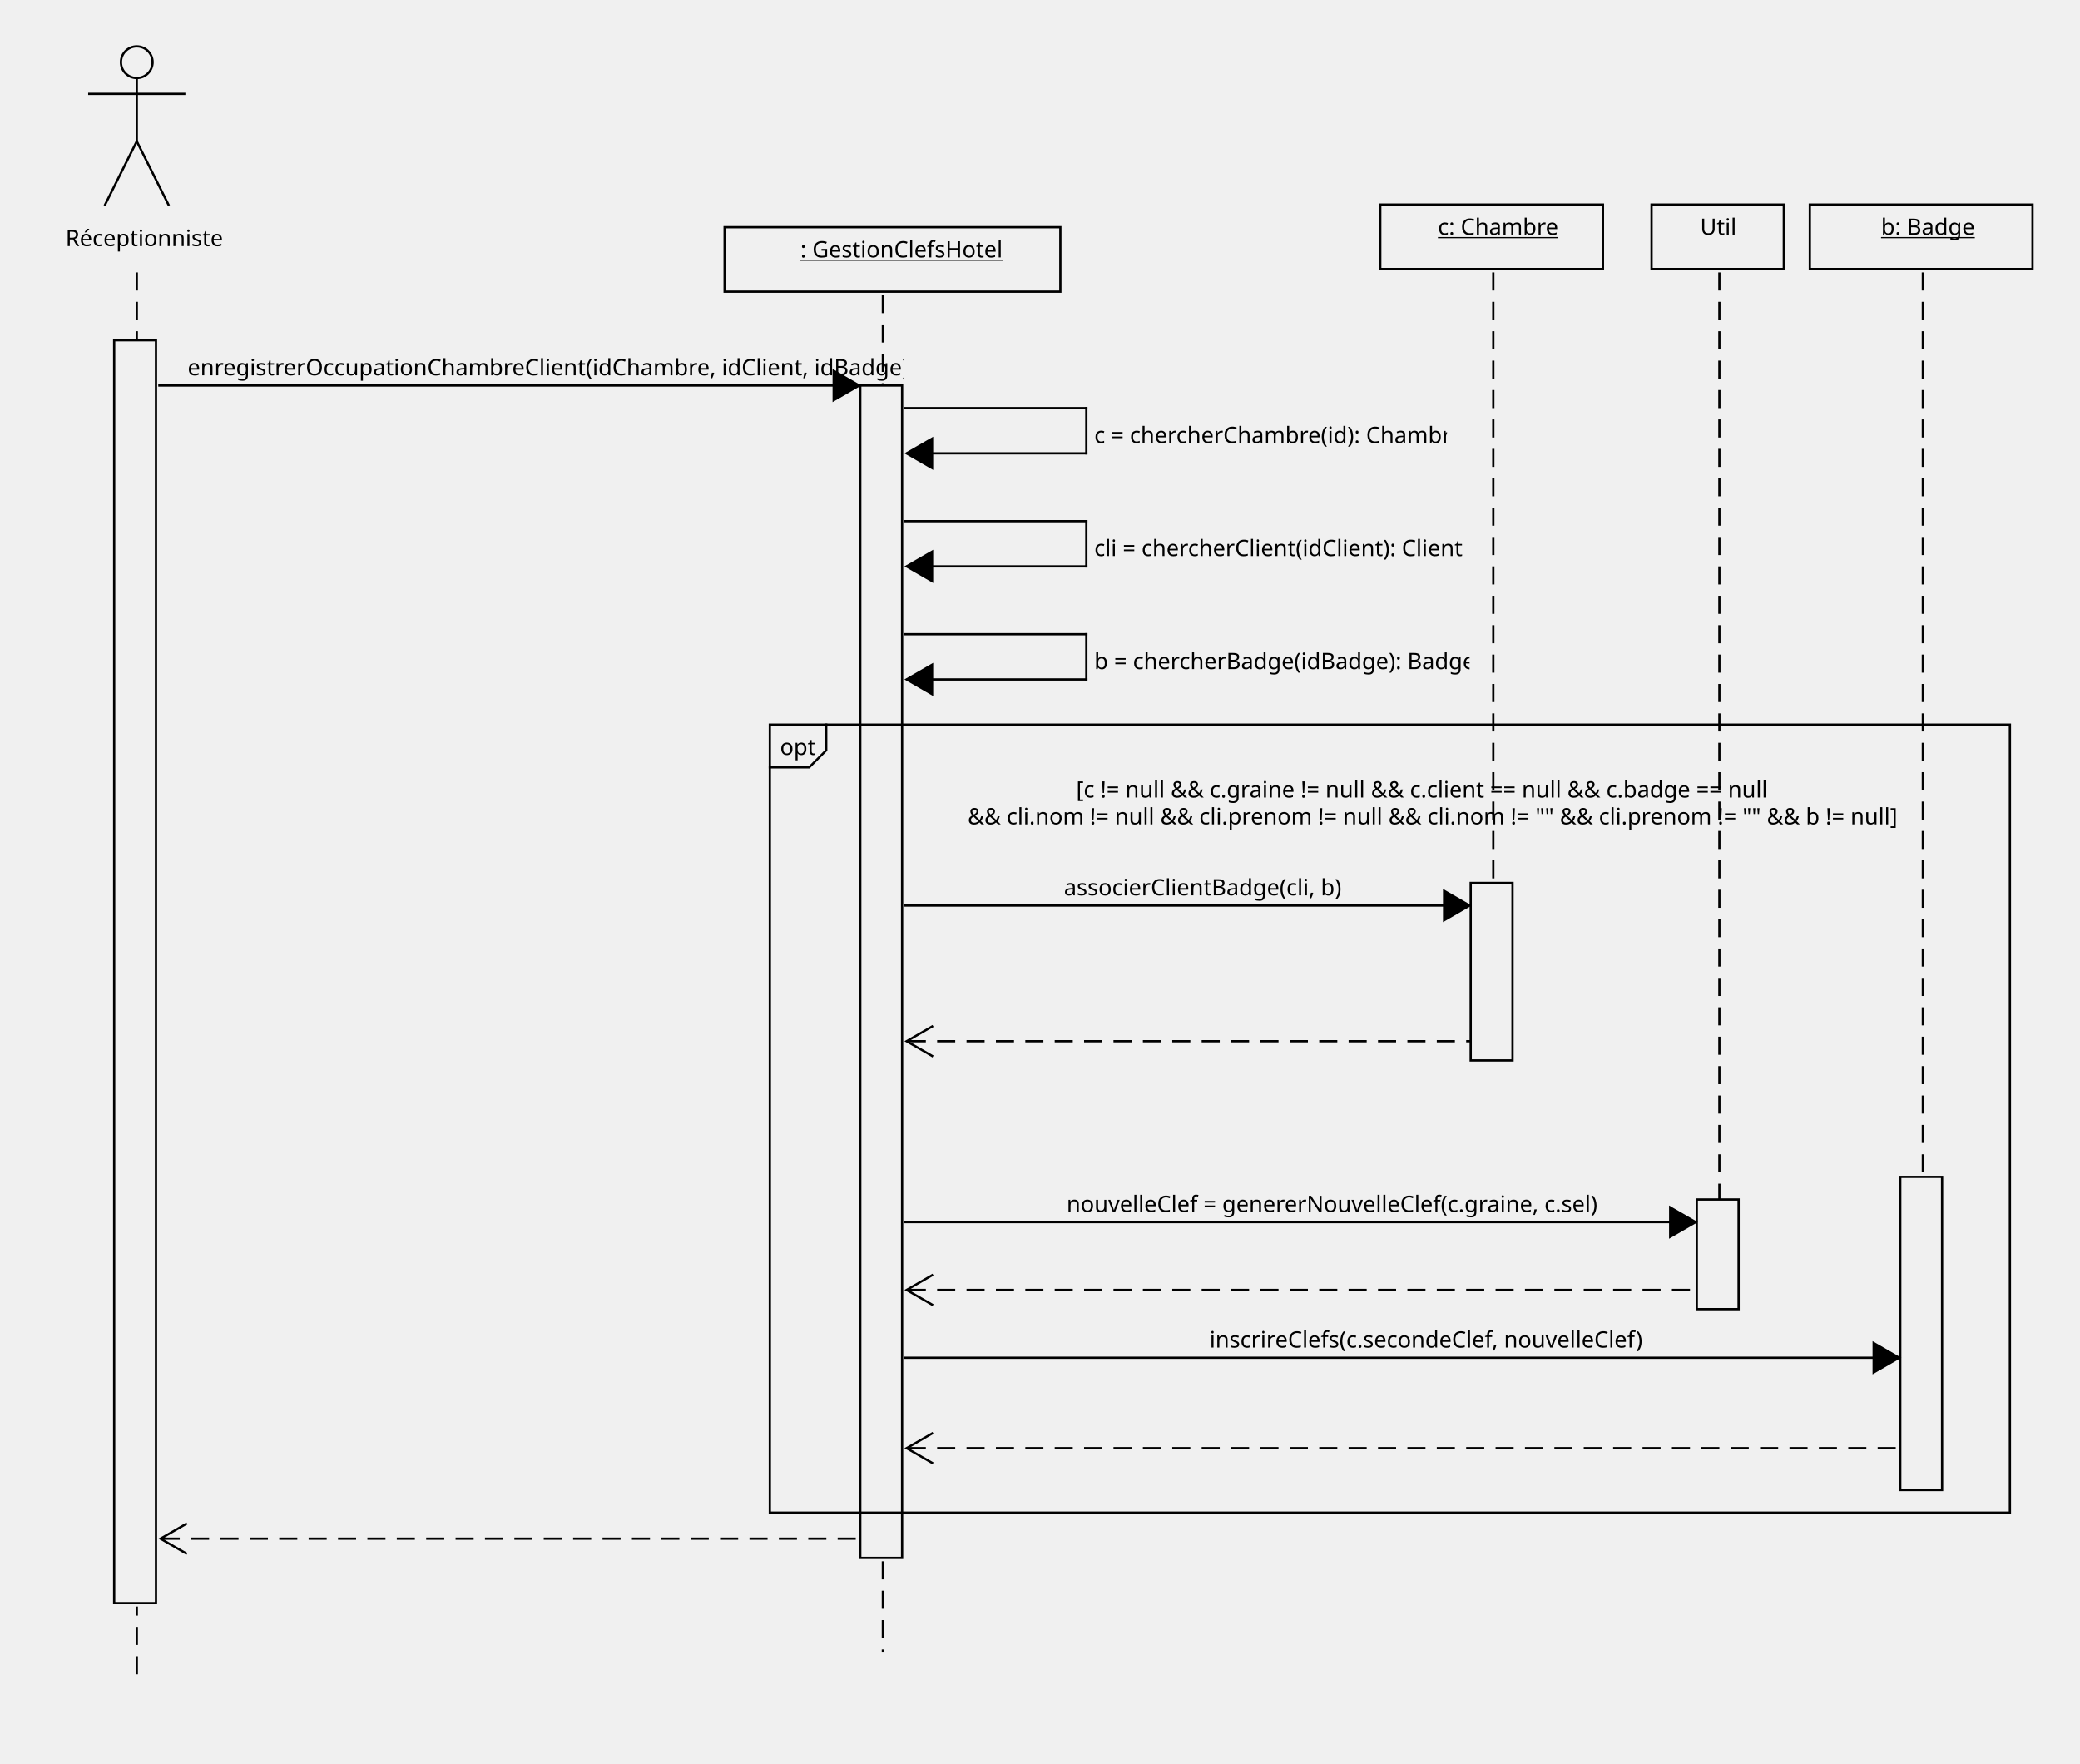
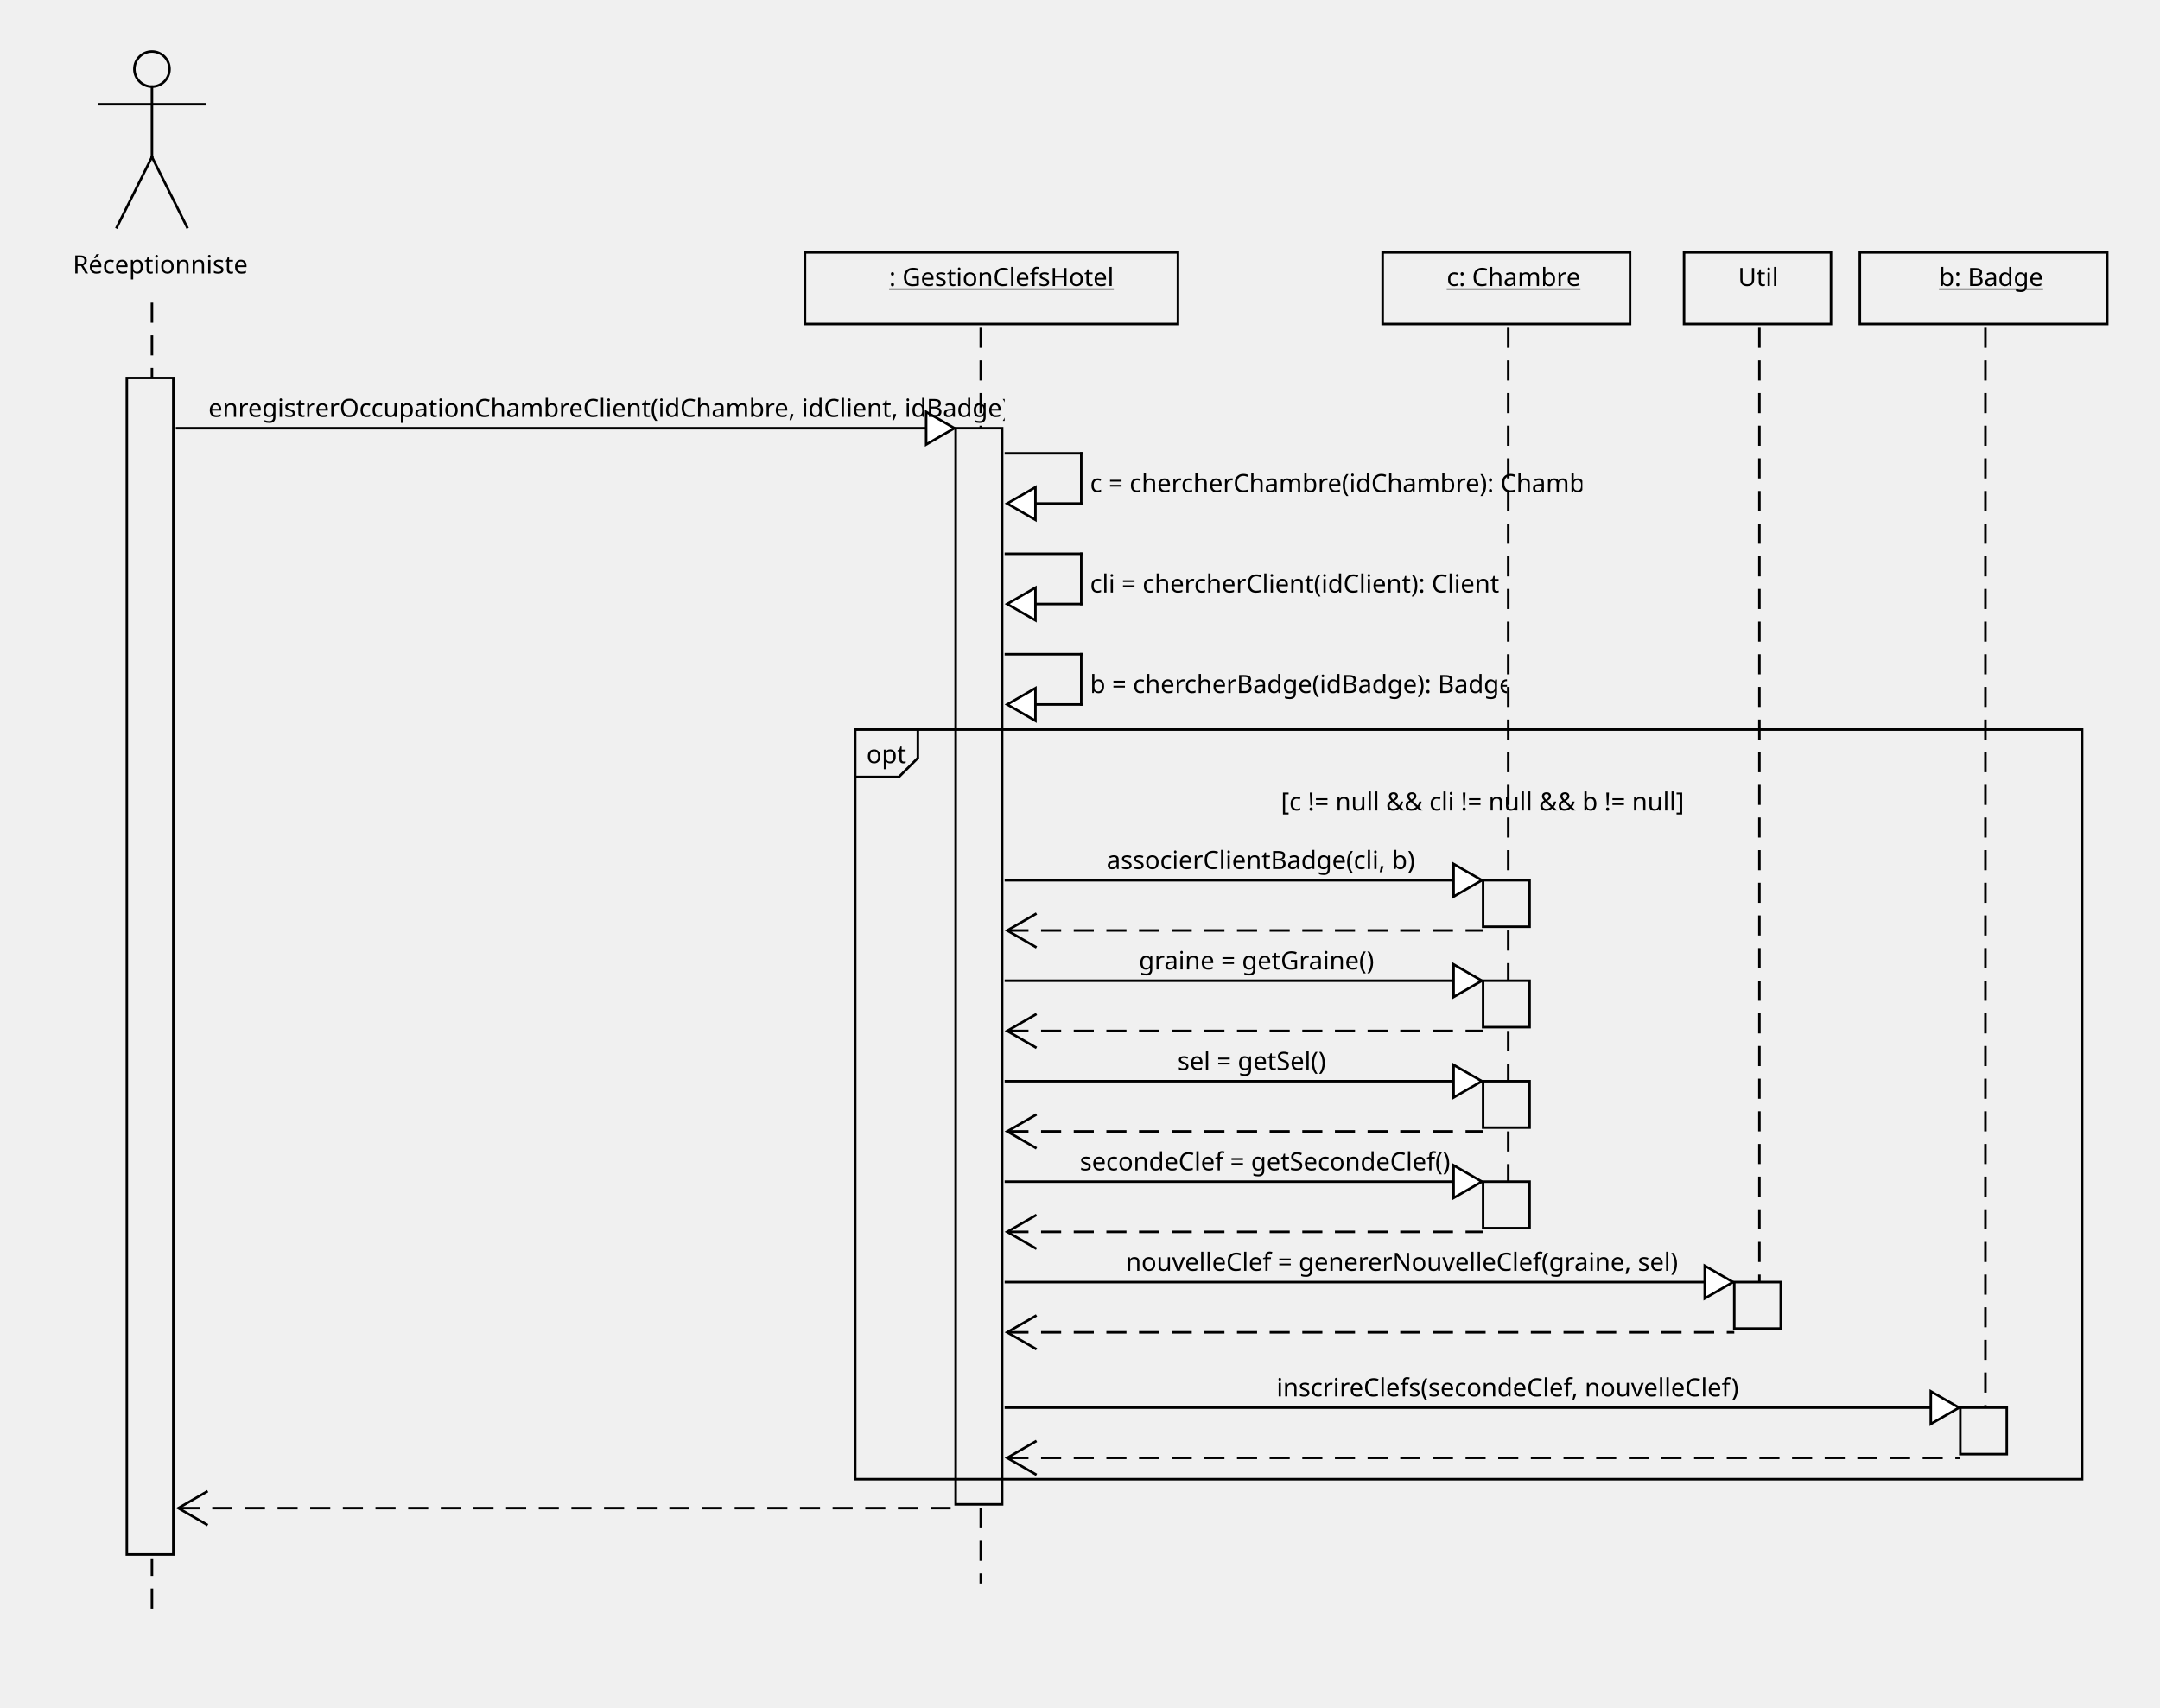
- <svg xmlns="http://www.w3.org/2000/svg" fill-opacity="1" color-rendering="auto" color-interpolation="auto" text-rendering="auto" stroke="black" stroke-linecap="square" width="920" stroke-miterlimit="10" shape-rendering="auto" stroke-opacity="1" fill="black" stroke-dasharray="none" font-weight="normal" stroke-width="1" viewBox="-20 30 920 780" height="780" font-family="'Dialog'" font-style="normal" stroke-linejoin="miter" font-size="12px" stroke-dashoffset="0" image-rendering="auto">
+ <svg xmlns="http://www.w3.org/2000/svg" fill-opacity="1" color-rendering="auto" color-interpolation="auto" text-rendering="auto" stroke="black" stroke-linecap="square" width="860" stroke-miterlimit="10" shape-rendering="auto" stroke-opacity="1" fill="black" stroke-dasharray="none" font-weight="normal" stroke-width="1" viewBox="-20 0 860 680" height="680" font-family="'Dialog'" font-style="normal" stroke-linejoin="miter" font-size="12px" stroke-dashoffset="0" image-rendering="auto">
  <defs id="genericDefs" />
  <g>
    <defs id="defs1">
      <clipPath clipPathUnits="userSpaceOnUse" id="clipPath1">
        <path d="M0 0 L2147483647 0 L2147483647 2147483647 L0 2147483647 L0 0 Z" />
      </clipPath>
      <clipPath clipPathUnits="userSpaceOnUse" id="clipPath2">
-         <path d="M0 0 L0 50 L20 50 L20 0 Z" />
+         <path d="M0 0 L0 20 L20 20 L20 0 Z" />
      </clipPath>
      <clipPath clipPathUnits="userSpaceOnUse" id="clipPath3">
        <path d="M0 0 L0 30 L60 30 L60 0 Z" />
      </clipPath>
      <clipPath clipPathUnits="userSpaceOnUse" id="clipPath4">
-         <path d="M0 0 L0 140 L20 140 L20 0 Z" />
+         <path d="M0 0 L0 30 L100 30 L100 0 Z" />
      </clipPath>
      <clipPath clipPathUnits="userSpaceOnUse" id="clipPath5">
-         <path d="M0 0 L0 30 L100 30 L100 0 Z" />
+         <path d="M0 0 L0 300 L490 300 L490 0 Z" />
      </clipPath>
      <clipPath clipPathUnits="userSpaceOnUse" id="clipPath6">
-         <path d="M0 0 L0 350 L550 350 L550 0 Z" />
+         <path d="M0 0 L0 430 L20 430 L20 0 Z" />
      </clipPath>
      <clipPath clipPathUnits="userSpaceOnUse" id="clipPath7">
-         <path d="M0 0 L0 80 L20 80 L20 0 Z" />
+         <path d="M0 0 L0 470 L20 470 L20 0 Z" />
      </clipPath>
      <clipPath clipPathUnits="userSpaceOnUse" id="clipPath8">
-         <path d="M0 0 L0 520 L20 520 L20 0 Z" />
+         <path d="M0 0 L0 30 L150 30 L150 0 Z" />
      </clipPath>
      <clipPath clipPathUnits="userSpaceOnUse" id="clipPath9">
-         <path d="M0 0 L0 560 L20 560 L20 0 Z" />
+         <path d="M0 0 L0 100 L80 100 L80 0 Z" />
      </clipPath>
      <clipPath clipPathUnits="userSpaceOnUse" id="clipPath10">
-         <path d="M0 0 L0 30 L150 30 L150 0 Z" />
+         <path d="M0 0 L0 40 L220 40 L220 0 Z" />
      </clipPath>
      <clipPath clipPathUnits="userSpaceOnUse" id="clipPath11">
-         <path d="M0 0 L0 100 L80 100 L80 0 Z" />
+         <path d="M0 0 L0 50 L30 50 L30 0 Z" />
      </clipPath>
      <clipPath clipPathUnits="userSpaceOnUse" id="clipPath12">
-         <path d="M0 0 L0 40 L470 40 L470 0 Z" />
+         <path d="M0 0 L0 40 L410 40 L410 0 Z" />
      </clipPath>
      <clipPath clipPathUnits="userSpaceOnUse" id="clipPath13">
-         <path d="M0 0 L0 50 L260 50 L260 0 Z" />
+         <path d="M0 0 L0 50 L210 50 L210 0 Z" />
      </clipPath>
      <clipPath clipPathUnits="userSpaceOnUse" id="clipPath14">
-         <path d="M0 0 L0 40 L380 40 L380 0 Z" />
+         <path d="M0 0 L0 40 L320 40 L320 0 Z" />
      </clipPath>
      <clipPath clipPathUnits="userSpaceOnUse" id="clipPath15">
-         <path d="M0 0 L0 430 L30 430 L30 0 Z" />
+         <path d="M0 0 L0 460 L30 460 L30 0 Z" />
      </clipPath>
      <clipPath clipPathUnits="userSpaceOnUse" id="clipPath16">
-         <path d="M0 0 L0 440 L30 440 L30 0 Z" />
+         <path d="M0 0 L0 410 L30 410 L30 0 Z" />
      </clipPath>
      <clipPath clipPathUnits="userSpaceOnUse" id="clipPath17">
-         <path d="M0 0 L0 300 L30 300 L30 0 Z" />
+         <path d="M0 0 L0 250 L30 250 L30 0 Z" />
      </clipPath>
      <clipPath clipPathUnits="userSpaceOnUse" id="clipPath18">
+         <path d="M0 0 L0 60 L30 60 L30 0 Z" />
+       </clipPath>
+       <clipPath clipPathUnits="userSpaceOnUse" id="clipPath19">
+         <path d="M0 0 L0 40 L340 40 L340 0 Z" />
+       </clipPath>
+       <clipPath clipPathUnits="userSpaceOnUse" id="clipPath20">
+         <path d="M0 0 L0 50 L240 50 L240 0 Z" />
+       </clipPath>
+       <clipPath clipPathUnits="userSpaceOnUse" id="clipPath21">
        <path d="M0 0 L0 70 L30 70 L30 0 Z" />
      </clipPath>
-       <clipPath clipPathUnits="userSpaceOnUse" id="clipPath19">
-         <path d="M0 0 L0 60 L30 60 L30 0 Z" />
-       </clipPath>
-       <clipPath clipPathUnits="userSpaceOnUse" id="clipPath20">
-         <path d="M0 0 L0 40 L340 40 L340 0 Z" />
-       </clipPath>
-       <clipPath clipPathUnits="userSpaceOnUse" id="clipPath21">
-         <path d="M0 0 L0 40 L280 40 L280 0 Z" />
-       </clipPath>
-       <clipPath clipPathUnits="userSpaceOnUse" id="clipPath22">
-         <path d="M0 0 L0 50 L250 50 L250 0 Z" />
-       </clipPath>
    </defs>
-     <g fill="rgb(255,255,255)" fill-opacity="0" transform="translate(730,560)" stroke-opacity="0" stroke="rgb(255,255,255)">
-       <rect x="0.5" width="18.5" height="48.5" y="0.5" clip-path="url(#clipPath2)" stroke="none" />
-     </g>
-     <g transform="translate(730,560)">
-       <rect fill="none" x="0.5" width="18.5" height="48.5" y="0.5" clip-path="url(#clipPath2)" />
-     </g>
-     <g fill="rgb(255,255,255)" fill-opacity="0" transform="translate(710,120)" stroke-opacity="0" stroke="rgb(255,255,255)">
+     <g fill="rgb(255,255,255)" fill-opacity="0" transform="translate(570,390)" stroke-opacity="0" stroke="rgb(255,255,255)">
+       <rect x="0.5" width="18.5" height="18.5" y="0.5" clip-path="url(#clipPath2)" stroke="none" />
+     </g>
+     <g transform="translate(570,390)">
+       <rect fill="none" x="0.5" width="18.5" height="18.5" y="0.5" clip-path="url(#clipPath2)" />
+     </g>
+     <g fill="rgb(255,255,255)" fill-opacity="0" transform="translate(570,470)" stroke-opacity="0" stroke="rgb(255,255,255)">
+       <rect x="0.5" width="18.5" height="18.5" y="0.5" clip-path="url(#clipPath2)" stroke="none" />
+     </g>
+     <g transform="translate(570,470)">
+       <rect fill="none" x="0.5" width="18.5" height="18.5" y="0.5" clip-path="url(#clipPath2)" />
+     </g>
+     <g fill="rgb(255,255,255)" fill-opacity="0" transform="translate(570,430)" stroke-opacity="0" stroke="rgb(255,255,255)">
+       <rect x="0.5" width="18.5" height="18.5" y="0.5" clip-path="url(#clipPath2)" stroke="none" />
+     </g>
+     <g transform="translate(570,430)">
+       <rect fill="none" x="0.5" width="18.5" height="18.5" y="0.5" clip-path="url(#clipPath2)" />
+     </g>
+     <g fill="rgb(255,255,255)" fill-opacity="0" transform="translate(670,510)" stroke-opacity="0" stroke="rgb(255,255,255)">
+       <rect x="0.5" width="18.5" height="18.5" y="0.5" clip-path="url(#clipPath2)" stroke="none" />
+     </g>
+     <g transform="translate(670,510)">
+       <rect fill="none" x="0.5" width="18.5" height="18.5" y="0.5" clip-path="url(#clipPath2)" />
+     </g>
+     <g fill="rgb(255,255,255)" fill-opacity="0" transform="translate(650,100)" stroke-opacity="0" stroke="rgb(255,255,255)">
      <rect x="0.5" width="58.5" height="28.5" y="0.5" clip-path="url(#clipPath3)" stroke="none" />
    </g>
-     <g transform="translate(710,120)">
+     <g transform="translate(650,100)">
      <rect fill="none" x="0.5" width="58.5" height="28.5" y="0.5" clip-path="url(#clipPath3)" />
      <text x="22" font-size="10px" y="13.859" clip-path="url(#clipPath3)" font-family="sans-serif" stroke="none" xml:space="preserve">Util</text>
    </g>
-     <g fill="rgb(255,255,255)" fill-opacity="0" transform="translate(820,550)" stroke-opacity="0" stroke="rgb(255,255,255)">
-       <rect x="0.5" width="18.5" height="138.5" y="0.5" clip-path="url(#clipPath4)" stroke="none" />
-     </g>
-     <g transform="translate(820,550)">
-       <rect fill="none" x="0.5" width="18.5" height="138.5" y="0.5" clip-path="url(#clipPath4)" />
-     </g>
-     <g fill="rgb(255,255,255)" fill-opacity="0" transform="translate(780,120)" stroke-opacity="0" stroke="rgb(255,255,255)">
-       <rect x="0.5" width="98.5" height="28.5" y="0.5" clip-path="url(#clipPath5)" stroke="none" />
-     </g>
-     <g transform="translate(780,120)">
-       <rect fill="none" x="0.5" width="98.5" height="28.5" y="0.5" clip-path="url(#clipPath5)" />
-       <text x="32" font-size="10px" y="13.859" text-decoration="underline" clip-path="url(#clipPath5)" font-family="sans-serif" stroke="none" xml:space="preserve">b: Badge</text>
-     </g>
-     <g fill="rgb(255,255,255)" fill-opacity="0" transform="translate(320,350)" stroke-opacity="0" stroke="rgb(255,255,255)">
-       <rect x="0.5" width="548.5" height="348.5" y="0.5" clip-path="url(#clipPath6)" stroke="none" />
-     </g>
-     <g transform="translate(320,350)">
-       <rect fill="none" x="0.5" width="548.5" height="348.5" y="0.5" clip-path="url(#clipPath6)" />
-       <path fill="none" d="M25.444 0.5 L25.444 11.816 L17.9 19.359 L0.5 19.359" clip-path="url(#clipPath6)" />
-       <text x="5" font-size="10px" y="13.859" clip-path="url(#clipPath6)" font-family="sans-serif" stroke="none" xml:space="preserve">opt</text>
-       <text x="136" font-size="10px" y="32.719" clip-path="url(#clipPath6)" font-family="sans-serif" stroke="none" xml:space="preserve">[c != null &amp;&amp; c.graine != null &amp;&amp; c.client == null &amp;&amp; c.badge == null</text>
-       <text x="88" font-size="10px" y="44.578" clip-path="url(#clipPath6)" font-family="sans-serif" stroke="none" xml:space="preserve">&amp;&amp; cli.nom != null &amp;&amp; cli.prenom != null &amp;&amp; cli.nom != "" &amp;&amp; cli.prenom != "" &amp;&amp; b != null]</text>
-     </g>
-     <g fill="rgb(255,255,255)" fill-opacity="0" transform="translate(630,420)" stroke-opacity="0" stroke="rgb(255,255,255)">
-       <rect x="0.5" width="18.5" height="78.5" y="0.5" clip-path="url(#clipPath7)" stroke="none" />
-     </g>
-     <g transform="translate(630,420)">
-       <rect fill="none" x="0.5" width="18.5" height="78.5" y="0.5" clip-path="url(#clipPath7)" />
-     </g>
-     <g fill="rgb(255,255,255)" fill-opacity="0" transform="translate(360,200)" stroke-opacity="0" stroke="rgb(255,255,255)">
-       <rect x="0.5" width="18.5" height="518.5" y="0.5" clip-path="url(#clipPath8)" stroke="none" />
-     </g>
-     <g transform="translate(360,200)">
-       <rect fill="none" x="0.5" width="18.5" height="518.5" y="0.5" clip-path="url(#clipPath8)" />
-     </g>
-     <g fill="rgb(255,255,255)" fill-opacity="0" transform="translate(30,180)" stroke-opacity="0" stroke="rgb(255,255,255)">
-       <rect x="0.5" width="18.5" height="558.5" y="0.5" clip-path="url(#clipPath9)" stroke="none" />
-     </g>
-     <g transform="translate(30,180)">
-       <rect fill="none" x="0.5" width="18.5" height="558.5" y="0.5" clip-path="url(#clipPath9)" />
-     </g>
-     <g fill="rgb(255,255,255)" fill-opacity="0" transform="translate(300,130)" stroke-opacity="0" stroke="rgb(255,255,255)">
-       <rect x="0.5" width="148.5" height="28.5" y="0.5" clip-path="url(#clipPath10)" stroke="none" />
-     </g>
-     <g transform="translate(300,130)">
-       <rect fill="none" x="0.5" width="148.5" height="28.5" y="0.5" clip-path="url(#clipPath10)" />
-       <text x="34" font-size="10px" y="13.859" text-decoration="underline" clip-path="url(#clipPath10)" font-family="sans-serif" stroke="none" xml:space="preserve">: GestionClefsHotel</text>
-     </g>
-     <g fill="rgb(255,255,255)" fill-opacity="0" transform="translate(0,50)" stroke-opacity="0" stroke="rgb(255,255,255)">
-       <circle r="7" clip-path="url(#clipPath11)" cx="40.5" cy="7.5" stroke="none" />
-     </g>
-     <g transform="translate(0,50)">
-       <circle fill="none" r="7" clip-path="url(#clipPath11)" cx="40.5" cy="7.5" />
-       <path fill="none" d="M19.5 21.5 L61.5 21.5" clip-path="url(#clipPath11)" />
-       <path fill="none" d="M40.5 14.5 L40.5 42.5" clip-path="url(#clipPath11)" />
-       <path fill="none" d="M40.5 42.5 L26.5 70.5" clip-path="url(#clipPath11)" />
-       <path fill="none" d="M40.5 42.5 L54.5 70.5" clip-path="url(#clipPath11)" />
-       <text x="9" font-size="10px" y="88.859" clip-path="url(#clipPath11)" font-family="sans-serif" stroke="none" xml:space="preserve">Réceptionniste</text>
-     </g>
-     <g fill="rgb(255,255,255)" fill-opacity="0" transform="translate(590,120)" stroke-opacity="0" stroke="rgb(255,255,255)">
-       <rect x="0.5" width="98.5" height="28.5" y="0.5" clip-path="url(#clipPath5)" stroke="none" />
-     </g>
-     <g transform="translate(590,120)">
-       <rect fill="none" x="0.5" width="98.5" height="28.5" y="0.5" clip-path="url(#clipPath5)" />
-       <text x="26" font-size="10px" y="13.859" text-decoration="underline" clip-path="url(#clipPath5)" font-family="sans-serif" stroke="none" xml:space="preserve">c: Chambre</text>
-     </g>
-     <g transform="translate(370,610)">
-       <path fill="none" d="M449.5 20.5 L10.5 20.5" clip-path="url(#clipPath12)" />
-       <path d="M438.742 14 L450 20.5 L438.742 27 Z" clip-path="url(#clipPath12)" stroke="none" />
-       <path fill="none" d="M438.742 14 L450 20.5 L438.742 27 Z" clip-path="url(#clipPath12)" />
-       <text x="145.007" font-size="10px" y="16" clip-path="url(#clipPath12)" font-family="sans-serif" stroke="none" xml:space="preserve">inscrireClefs(c.secondeClef, nouvelleClef)</text>
-     </g>
-     <g transform="translate(370,300)">
-       <path fill="none" d="M11.5 30.5 L90.5 30.5" clip-path="url(#clipPath13)" />
-       <path fill="none" d="M90.5 30.5 L90.5 10.5" clip-path="url(#clipPath13)" />
-       <path fill="none" d="M90.5 10.5 L10.5 10.5" clip-path="url(#clipPath13)" />
-       <path d="M22.258 37 L11 30.5 L22.258 24 Z" clip-path="url(#clipPath13)" stroke="none" />
+     <g fill="rgb(255,255,255)" fill-opacity="0" transform="translate(760,560)" stroke-opacity="0" stroke="rgb(255,255,255)">
+       <rect x="0.5" width="18.5" height="18.5" y="0.5" clip-path="url(#clipPath2)" stroke="none" />
+     </g>
+     <g transform="translate(760,560)">
+       <rect fill="none" x="0.5" width="18.5" height="18.5" y="0.5" clip-path="url(#clipPath2)" />
+     </g>
+     <g fill="rgb(255,255,255)" fill-opacity="0" transform="translate(720,100)" stroke-opacity="0" stroke="rgb(255,255,255)">
+       <rect x="0.5" width="98.5" height="28.5" y="0.5" clip-path="url(#clipPath4)" stroke="none" />
+     </g>
+     <g transform="translate(720,100)">
+       <rect fill="none" x="0.5" width="98.5" height="28.5" y="0.5" clip-path="url(#clipPath4)" />
+       <text x="32" font-size="10px" y="13.859" text-decoration="underline" clip-path="url(#clipPath4)" font-family="sans-serif" stroke="none" xml:space="preserve">b: Badge</text>
+     </g>
+     <g fill="rgb(255,255,255)" fill-opacity="0" transform="translate(320,290)" stroke-opacity="0" stroke="rgb(255,255,255)">
+       <rect x="0.5" width="488.5" height="298.5" y="0.5" clip-path="url(#clipPath5)" stroke="none" />
+     </g>
+     <g transform="translate(320,290)">
+       <rect fill="none" x="0.5" width="488.5" height="298.5" y="0.5" clip-path="url(#clipPath5)" />
+       <path fill="none" d="M25.444 0.5 L25.444 11.816 L17.9 19.359 L0.5 19.359" clip-path="url(#clipPath5)" />
+       <text x="5" font-size="10px" y="13.859" clip-path="url(#clipPath5)" font-family="sans-serif" stroke="none" xml:space="preserve">opt</text>
+       <text x="170" font-size="10px" y="32.719" clip-path="url(#clipPath5)" font-family="sans-serif" stroke="none" xml:space="preserve">[c != null &amp;&amp; cli != null &amp;&amp; b != null]</text>
+     </g>
+     <g fill="rgb(255,255,255)" fill-opacity="0" transform="translate(570,350)" stroke-opacity="0" stroke="rgb(255,255,255)">
+       <rect x="0.5" width="18.5" height="18.5" y="0.5" clip-path="url(#clipPath2)" stroke="none" />
+     </g>
+     <g transform="translate(570,350)">
+       <rect fill="none" x="0.5" width="18.5" height="18.5" y="0.5" clip-path="url(#clipPath2)" />
+     </g>
+     <g fill="rgb(255,255,255)" fill-opacity="0" transform="translate(360,170)" stroke-opacity="0" stroke="rgb(255,255,255)">
+       <rect x="0.5" width="18.5" height="428.5" y="0.5" clip-path="url(#clipPath6)" stroke="none" />
+     </g>
+     <g transform="translate(360,170)">
+       <rect fill="none" x="0.5" width="18.5" height="428.5" y="0.5" clip-path="url(#clipPath6)" />
+     </g>
+     <g fill="rgb(255,255,255)" fill-opacity="0" transform="translate(30,150)" stroke-opacity="0" stroke="rgb(255,255,255)">
+       <rect x="0.5" width="18.5" height="468.5" y="0.5" clip-path="url(#clipPath7)" stroke="none" />
+     </g>
+     <g transform="translate(30,150)">
+       <rect fill="none" x="0.5" width="18.5" height="468.5" y="0.5" clip-path="url(#clipPath7)" />
+     </g>
+     <g fill="rgb(255,255,255)" fill-opacity="0" transform="translate(300,100)" stroke-opacity="0" stroke="rgb(255,255,255)">
+       <rect x="0.5" width="148.5" height="28.5" y="0.5" clip-path="url(#clipPath8)" stroke="none" />
+     </g>
+     <g transform="translate(300,100)">
+       <rect fill="none" x="0.5" width="148.5" height="28.5" y="0.5" clip-path="url(#clipPath8)" />
+       <text x="34" font-size="10px" y="13.859" text-decoration="underline" clip-path="url(#clipPath8)" font-family="sans-serif" stroke="none" xml:space="preserve">: GestionClefsHotel</text>
+     </g>
+     <g fill="rgb(255,255,255)" fill-opacity="0" transform="translate(0,20)" stroke-opacity="0" stroke="rgb(255,255,255)">
+       <circle r="7" clip-path="url(#clipPath9)" cx="40.5" cy="7.5" stroke="none" />
+     </g>
+     <g transform="translate(0,20)">
+       <circle fill="none" r="7" clip-path="url(#clipPath9)" cx="40.5" cy="7.5" />
+       <path fill="none" d="M19.5 21.5 L61.5 21.5" clip-path="url(#clipPath9)" />
+       <path fill="none" d="M40.5 14.5 L40.5 42.5" clip-path="url(#clipPath9)" />
+       <path fill="none" d="M40.5 42.5 L26.5 70.5" clip-path="url(#clipPath9)" />
+       <path fill="none" d="M40.5 42.5 L54.5 70.5" clip-path="url(#clipPath9)" />
+       <text x="9" font-size="10px" y="88.859" clip-path="url(#clipPath9)" font-family="sans-serif" stroke="none" xml:space="preserve">Réceptionniste</text>
+     </g>
+     <g fill="rgb(255,255,255)" fill-opacity="0" transform="translate(530,100)" stroke-opacity="0" stroke="rgb(255,255,255)">
+       <rect x="0.5" width="98.5" height="28.5" y="0.5" clip-path="url(#clipPath4)" stroke="none" />
+     </g>
+     <g transform="translate(530,100)">
+       <rect fill="none" x="0.5" width="98.5" height="28.5" y="0.5" clip-path="url(#clipPath4)" />
+       <text x="26" font-size="10px" y="13.859" text-decoration="underline" clip-path="url(#clipPath4)" font-family="sans-serif" stroke="none" xml:space="preserve">c: Chambre</text>
+     </g>
+     <g transform="translate(370,370)">
+       <path fill="none" d="M199.5 20.5 L10.5 20.5" clip-path="url(#clipPath10)" />
+       <path fill="white" d="M188.742 14 L200 20.5 L188.742 27 Z" clip-path="url(#clipPath10)" stroke="none" />
+       <path fill="none" d="M188.742 14 L200 20.5 L188.742 27 Z" clip-path="url(#clipPath10)" />
+       <text x="63.467" font-size="10px" y="16" clip-path="url(#clipPath10)" font-family="sans-serif" stroke="none" xml:space="preserve">graine = getGraine()</text>
+     </g>
+     <g stroke-dasharray="8,5" stroke-miterlimit="5" transform="translate(370,390)" stroke-linecap="butt">
+       <path fill="none" d="M11.5 20.5 L200.5 20.5" clip-path="url(#clipPath10)" />
+       <path fill="none" stroke-miterlimit="10" stroke-dasharray="none" d="M22.258 27 L11 20.5 L22.258 14" clip-path="url(#clipPath10)" stroke-linecap="square" />
+     </g>
+     <g stroke-dasharray="8,5" stroke-miterlimit="5" transform="translate(570,400)" stroke-linecap="butt">
+       <path fill="none" d="M10.5 10.5 L10.5 30.5" clip-path="url(#clipPath11)" />
+     </g>
+     <g stroke-dasharray="8,5" stroke-miterlimit="5" transform="translate(570,360)" stroke-linecap="butt">
+       <path fill="none" d="M10.5 10.5 L10.5 30.5" clip-path="url(#clipPath11)" />
+     </g>
+     <g transform="translate(370,450)">
+       <path fill="none" d="M199.5 20.5 L10.5 20.5" clip-path="url(#clipPath10)" />
+       <path fill="white" d="M188.742 14 L200 20.5 L188.742 27 Z" clip-path="url(#clipPath10)" stroke="none" />
+       <path fill="none" d="M188.742 14 L200 20.5 L188.742 27 Z" clip-path="url(#clipPath10)" />
+       <text x="39.927" font-size="10px" y="16" clip-path="url(#clipPath10)" font-family="sans-serif" stroke="none" xml:space="preserve">secondeClef = getSecondeClef()</text>
+     </g>
+     <g stroke-dasharray="8,5" stroke-miterlimit="5" transform="translate(570,440)" stroke-linecap="butt">
+       <path fill="none" d="M10.5 10.5 L10.5 30.5" clip-path="url(#clipPath11)" />
+     </g>
+     <g stroke-dasharray="8,5" stroke-miterlimit="5" transform="translate(370,470)" stroke-linecap="butt">
+       <path fill="none" d="M11.5 20.5 L200.5 20.5" clip-path="url(#clipPath10)" />
+       <path fill="none" stroke-miterlimit="10" stroke-dasharray="none" d="M22.258 27 L11 20.5 L22.258 14" clip-path="url(#clipPath10)" stroke-linecap="square" />
+     </g>
+     <g stroke-dasharray="8,5" stroke-miterlimit="5" transform="translate(370,430)" stroke-linecap="butt">
+       <path fill="none" d="M11.5 20.5 L200.5 20.5" clip-path="url(#clipPath10)" />
+       <path fill="none" stroke-miterlimit="10" stroke-dasharray="none" d="M22.258 27 L11 20.5 L22.258 14" clip-path="url(#clipPath10)" stroke-linecap="square" />
+     </g>
+     <g transform="translate(370,410)">
+       <path fill="none" d="M199.5 20.5 L10.5 20.5" clip-path="url(#clipPath10)" />
+       <path fill="white" d="M188.742 14 L200 20.5 L188.742 27 Z" clip-path="url(#clipPath10)" stroke="none" />
+       <path fill="none" d="M188.742 14 L200 20.5 L188.742 27 Z" clip-path="url(#clipPath10)" />
+       <text x="78.857" font-size="10px" y="16" clip-path="url(#clipPath10)" font-family="sans-serif" stroke="none" xml:space="preserve">sel = getSel()</text>
+     </g>
+     <g transform="translate(370,540)">
+       <path fill="none" d="M389.5 20.5 L10.5 20.5" clip-path="url(#clipPath12)" />
+       <path fill="white" d="M378.742 14 L390 20.5 L378.742 27 Z" clip-path="url(#clipPath12)" stroke="none" />
+       <path fill="none" d="M378.742 14 L390 20.5 L378.742 27 Z" clip-path="url(#clipPath12)" />
+       <text x="118.249" font-size="10px" y="16" clip-path="url(#clipPath12)" font-family="sans-serif" stroke="none" xml:space="preserve">inscrireClefs(secondeClef, nouvelleClef)</text>
+     </g>
+     <g transform="translate(370,250)">
+       <path fill="none" d="M11.5 30.5 L40.5 30.5" clip-path="url(#clipPath13)" />
+       <path fill="none" d="M40.5 30.5 L40.5 10.5" clip-path="url(#clipPath13)" />
+       <path fill="none" d="M40.5 10.5 L10.5 10.5" clip-path="url(#clipPath13)" />
+       <path fill="white" d="M22.258 37 L11 30.5 L22.258 24 Z" clip-path="url(#clipPath13)" stroke="none" />
      <path fill="none" d="M22.258 37 L11 30.5 L22.258 24 Z" clip-path="url(#clipPath13)" />
-       <text x="94" font-size="10px" y="25.93" clip-path="url(#clipPath13)" font-family="sans-serif" stroke="none" xml:space="preserve">b = chercherBadge(idBadge): Badge</text>
-     </g>
-     <g stroke-dasharray="8,5" stroke-miterlimit="5" transform="translate(370,580)" stroke-linecap="butt">
-       <path fill="none" d="M11.5 20.5 L360.5 20.5" clip-path="url(#clipPath14)" />
+       <text x="44" font-size="10px" y="25.93" clip-path="url(#clipPath13)" font-family="sans-serif" stroke="none" xml:space="preserve">b = chercherBadge(idBadge): Badge</text>
+     </g>
+     <g stroke-dasharray="8,5" stroke-miterlimit="5" transform="translate(370,510)" stroke-linecap="butt">
+       <path fill="none" d="M11.5 20.5 L300.5 20.5" clip-path="url(#clipPath14)" />
      <path fill="none" stroke-miterlimit="10" stroke-dasharray="none" d="M22.258 27 L11 20.5 L22.258 14" clip-path="url(#clipPath14)" stroke-linecap="square" />
    </g>
-     <g transform="translate(370,550)">
-       <path fill="none" d="M359.5 20.5 L10.5 20.5" clip-path="url(#clipPath14)" />
-       <path d="M348.742 14 L360 20.5 L348.742 27 Z" clip-path="url(#clipPath14)" stroke="none" />
-       <path fill="none" d="M348.742 14 L360 20.5 L348.742 27 Z" clip-path="url(#clipPath14)" />
-       <text x="81.768" font-size="10px" y="16" clip-path="url(#clipPath14)" font-family="sans-serif" stroke="none" xml:space="preserve">nouvelleClef = genererNouvelleClef(c.graine, c.sel)</text>
-     </g>
-     <g stroke-dasharray="8,5" stroke-miterlimit="5" transform="translate(820,140)" stroke-linecap="butt">
-       <path fill="none" d="M10.5 10.5 L10.5 410.5" clip-path="url(#clipPath15)" />
-     </g>
-     <g transform="translate(370,250)">
-       <path fill="none" d="M11.5 30.5 L90.5 30.5" clip-path="url(#clipPath13)" />
-       <path fill="none" d="M90.5 30.5 L90.5 10.5" clip-path="url(#clipPath13)" />
-       <path fill="none" d="M90.5 10.5 L10.5 10.5" clip-path="url(#clipPath13)" />
-       <path d="M22.258 37 L11 30.5 L22.258 24 Z" clip-path="url(#clipPath13)" stroke="none" />
+     <g transform="translate(370,490)">
+       <path fill="none" d="M299.5 20.5 L10.5 20.5" clip-path="url(#clipPath14)" />
+       <path fill="white" d="M288.742 14 L300 20.5 L288.742 27 Z" clip-path="url(#clipPath14)" stroke="none" />
+       <path fill="none" d="M288.742 14 L300 20.5 L288.742 27 Z" clip-path="url(#clipPath14)" />
+       <text x="58.252" font-size="10px" y="16" clip-path="url(#clipPath14)" font-family="sans-serif" stroke="none" xml:space="preserve">nouvelleClef = genererNouvelleClef(graine, sel)</text>
+     </g>
+     <g stroke-dasharray="8,5" stroke-miterlimit="5" transform="translate(760,120)" stroke-linecap="butt">
+       <path fill="none" d="M10.5 10.5 L10.5 440.5" clip-path="url(#clipPath15)" />
+     </g>
+     <g transform="translate(370,210)">
+       <path fill="none" d="M11.5 30.5 L40.5 30.5" clip-path="url(#clipPath13)" />
+       <path fill="none" d="M40.5 30.5 L40.5 10.5" clip-path="url(#clipPath13)" />
+       <path fill="none" d="M40.5 10.5 L10.5 10.5" clip-path="url(#clipPath13)" />
+       <path fill="white" d="M22.258 37 L11 30.5 L22.258 24 Z" clip-path="url(#clipPath13)" stroke="none" />
      <path fill="none" d="M22.258 37 L11 30.5 L22.258 24 Z" clip-path="url(#clipPath13)" />
-       <text x="94" font-size="10px" y="25.93" clip-path="url(#clipPath13)" font-family="sans-serif" stroke="none" xml:space="preserve">cli = chercherClient(idClient): Client</text>
-     </g>
-     <g stroke-dasharray="8,5" stroke-miterlimit="5" transform="translate(370,650)" stroke-linecap="butt">
-       <path fill="none" d="M11.5 20.5 L450.5 20.5" clip-path="url(#clipPath12)" />
+       <text x="44" font-size="10px" y="25.93" clip-path="url(#clipPath13)" font-family="sans-serif" stroke="none" xml:space="preserve">cli = chercherClient(idClient): Client</text>
+     </g>
+     <g stroke-dasharray="8,5" stroke-miterlimit="5" transform="translate(370,560)" stroke-linecap="butt">
+       <path fill="none" d="M11.5 20.5 L390.5 20.5" clip-path="url(#clipPath12)" />
      <path fill="none" stroke-miterlimit="10" stroke-dasharray="none" d="M22.258 27 L11 20.5 L22.258 14" clip-path="url(#clipPath12)" stroke-linecap="square" />
    </g>
-     <g stroke-dasharray="8,5" stroke-miterlimit="5" transform="translate(730,140)" stroke-linecap="butt">
-       <path fill="none" d="M10.5 10.5 L10.5 420.5" clip-path="url(#clipPath16)" />
-     </g>
-     <g stroke-dasharray="8,5" stroke-miterlimit="5" transform="translate(630,140)" stroke-linecap="butt">
-       <path fill="none" d="M10.5 10.5 L10.5 280.5" clip-path="url(#clipPath17)" />
-     </g>
-     <g stroke-dasharray="8,5" stroke-miterlimit="5" transform="translate(360,710)" stroke-linecap="butt">
-       <path fill="none" d="M10.5 10.5 L10.5 50.5" clip-path="url(#clipPath18)" />
-     </g>
-     <g stroke-dasharray="8,5" stroke-miterlimit="5" transform="translate(30,730)" stroke-linecap="butt">
-       <path fill="none" d="M10.5 40.5 L10.5 10.5" clip-path="url(#clipPath19)" />
-     </g>
-     <g stroke-dasharray="8,5" stroke-miterlimit="5" transform="translate(40,690)" stroke-linecap="butt">
-       <path fill="none" d="M11.5 20.5 L320.5 20.5" clip-path="url(#clipPath20)" />
-       <path fill="none" stroke-miterlimit="10" stroke-dasharray="none" d="M22.258 27 L11 20.5 L22.258 14" clip-path="url(#clipPath20)" stroke-linecap="square" />
-     </g>
-     <g stroke-dasharray="8,5" stroke-miterlimit="5" transform="translate(370,470)" stroke-linecap="butt">
-       <path fill="none" d="M11.5 20.5 L260.5 20.5" clip-path="url(#clipPath21)" />
-       <path fill="none" stroke-miterlimit="10" stroke-dasharray="none" d="M22.258 27 L11 20.5 L22.258 14" clip-path="url(#clipPath21)" stroke-linecap="square" />
-     </g>
-     <g transform="translate(370,410)">
-       <path fill="none" d="M259.5 20.5 L10.5 20.5" clip-path="url(#clipPath21)" />
-       <path d="M248.742 14 L260 20.5 L248.742 27 Z" clip-path="url(#clipPath21)" stroke="none" />
-       <path fill="none" d="M248.742 14 L260 20.5 L248.742 27 Z" clip-path="url(#clipPath21)" />
-       <text x="80.601" font-size="10px" y="16" clip-path="url(#clipPath21)" font-family="sans-serif" stroke="none" xml:space="preserve">associerClientBadge(cli, b)</text>
-     </g>
-     <g transform="translate(370,200)">
-       <path fill="none" d="M11.5 30.5 L90.5 30.5" clip-path="url(#clipPath22)" />
-       <path fill="none" d="M90.5 30.5 L90.5 10.5" clip-path="url(#clipPath22)" />
-       <path fill="none" d="M90.5 10.5 L10.5 10.5" clip-path="url(#clipPath22)" />
-       <path d="M22.258 37 L11 30.5 L22.258 24 Z" clip-path="url(#clipPath22)" stroke="none" />
-       <path fill="none" d="M22.258 37 L11 30.5 L22.258 24 Z" clip-path="url(#clipPath22)" />
-       <text x="94" font-size="10px" y="25.93" clip-path="url(#clipPath22)" font-family="sans-serif" stroke="none" xml:space="preserve">c = chercherChambre(id): Chambre</text>
-     </g>
-     <g transform="translate(40,180)">
-       <path fill="none" d="M319.5 20.5 L10.5 20.5" clip-path="url(#clipPath20)" />
-       <path d="M308.742 14 L320 20.5 L308.742 27 Z" clip-path="url(#clipPath20)" stroke="none" />
-       <path fill="none" d="M308.742 14 L320 20.5 L308.742 27 Z" clip-path="url(#clipPath20)" />
-       <text x="22.969" font-size="10px" y="16" clip-path="url(#clipPath20)" font-family="sans-serif" stroke="none" xml:space="preserve">enregistrerOccupationChambreClient(idChambre, idClient, idBadge)</text>
-     </g>
-     <g stroke-dasharray="8,5" stroke-miterlimit="5" transform="translate(360,150)" stroke-linecap="butt">
-       <path fill="none" d="M10.5 10.5 L10.5 50.5" clip-path="url(#clipPath18)" />
-     </g>
-     <g stroke-dasharray="8,5" stroke-miterlimit="5" transform="translate(30,140)" stroke-linecap="butt">
-       <path fill="none" d="M10.5 10.5 L10.5 40.5" clip-path="url(#clipPath19)" />
+     <g stroke-dasharray="8,5" stroke-miterlimit="5" transform="translate(670,120)" stroke-linecap="butt">
+       <path fill="none" d="M10.5 10.5 L10.5 390.5" clip-path="url(#clipPath16)" />
+     </g>
+     <g stroke-dasharray="8,5" stroke-miterlimit="5" transform="translate(570,120)" stroke-linecap="butt">
+       <path fill="none" d="M10.5 10.5 L10.5 230.5" clip-path="url(#clipPath17)" />
+     </g>
+     <g stroke-dasharray="8,5" stroke-miterlimit="5" transform="translate(360,590)" stroke-linecap="butt">
+       <path fill="none" d="M10.5 10.5 L10.5 40.5" clip-path="url(#clipPath18)" />
+     </g>
+     <g stroke-dasharray="8,5" stroke-miterlimit="5" transform="translate(30,610)" stroke-linecap="butt">
+       <path fill="none" d="M10.5 30.5 L10.5 10.5" clip-path="url(#clipPath11)" />
+     </g>
+     <g stroke-dasharray="8,5" stroke-miterlimit="5" transform="translate(40,580)" stroke-linecap="butt">
+       <path fill="none" d="M11.5 20.5 L320.5 20.5" clip-path="url(#clipPath19)" />
+       <path fill="none" stroke-miterlimit="10" stroke-dasharray="none" d="M22.258 27 L11 20.5 L22.258 14" clip-path="url(#clipPath19)" stroke-linecap="square" />
+     </g>
+     <g stroke-dasharray="8,5" stroke-miterlimit="5" transform="translate(370,350)" stroke-linecap="butt">
+       <path fill="none" d="M11.5 20.5 L200.5 20.5" clip-path="url(#clipPath10)" />
+       <path fill="none" stroke-miterlimit="10" stroke-dasharray="none" d="M22.258 27 L11 20.5 L22.258 14" clip-path="url(#clipPath10)" stroke-linecap="square" />
+     </g>
+     <g transform="translate(370,330)">
+       <path fill="none" d="M199.5 20.5 L10.5 20.5" clip-path="url(#clipPath10)" />
+       <path fill="white" d="M188.742 14 L200 20.5 L188.742 27 Z" clip-path="url(#clipPath10)" stroke="none" />
+       <path fill="none" d="M188.742 14 L200 20.5 L188.742 27 Z" clip-path="url(#clipPath10)" />
+       <text x="50.601" font-size="10px" y="16" clip-path="url(#clipPath10)" font-family="sans-serif" stroke="none" xml:space="preserve">associerClientBadge(cli, b)</text>
+     </g>
+     <g transform="translate(370,170)">
+       <path fill="none" d="M11.5 30.5 L40.5 30.5" clip-path="url(#clipPath20)" />
+       <path fill="none" d="M40.5 30.5 L40.5 10.5" clip-path="url(#clipPath20)" />
+       <path fill="none" d="M40.5 10.5 L10.5 10.5" clip-path="url(#clipPath20)" />
+       <path fill="white" d="M22.258 37 L11 30.5 L22.258 24 Z" clip-path="url(#clipPath20)" stroke="none" />
+       <path fill="none" d="M22.258 37 L11 30.5 L22.258 24 Z" clip-path="url(#clipPath20)" />
+       <text x="44" font-size="10px" y="25.93" clip-path="url(#clipPath20)" font-family="sans-serif" stroke="none" xml:space="preserve">c = chercherChambre(idChambre): Chambre</text>
+     </g>
+     <g transform="translate(40,150)">
+       <path fill="none" d="M319.5 20.5 L10.5 20.5" clip-path="url(#clipPath19)" />
+       <path fill="white" d="M308.742 14 L320 20.5 L308.742 27 Z" clip-path="url(#clipPath19)" stroke="none" />
+       <path fill="none" d="M308.742 14 L320 20.5 L308.742 27 Z" clip-path="url(#clipPath19)" />
+       <text x="22.969" font-size="10px" y="16" clip-path="url(#clipPath19)" font-family="sans-serif" stroke="none" xml:space="preserve">enregistrerOccupationChambreClient(idChambre, idClient, idBadge)</text>
+     </g>
+     <g stroke-dasharray="8,5" stroke-miterlimit="5" transform="translate(360,120)" stroke-linecap="butt">
+       <path fill="none" d="M10.5 10.5 L10.5 50.5" clip-path="url(#clipPath21)" />
+     </g>
+     <g stroke-dasharray="8,5" stroke-miterlimit="5" transform="translate(30,110)" stroke-linecap="butt">
+       <path fill="none" d="M10.5 10.5 L10.5 40.5" clip-path="url(#clipPath18)" />
    </g>
  </g>
</svg>
